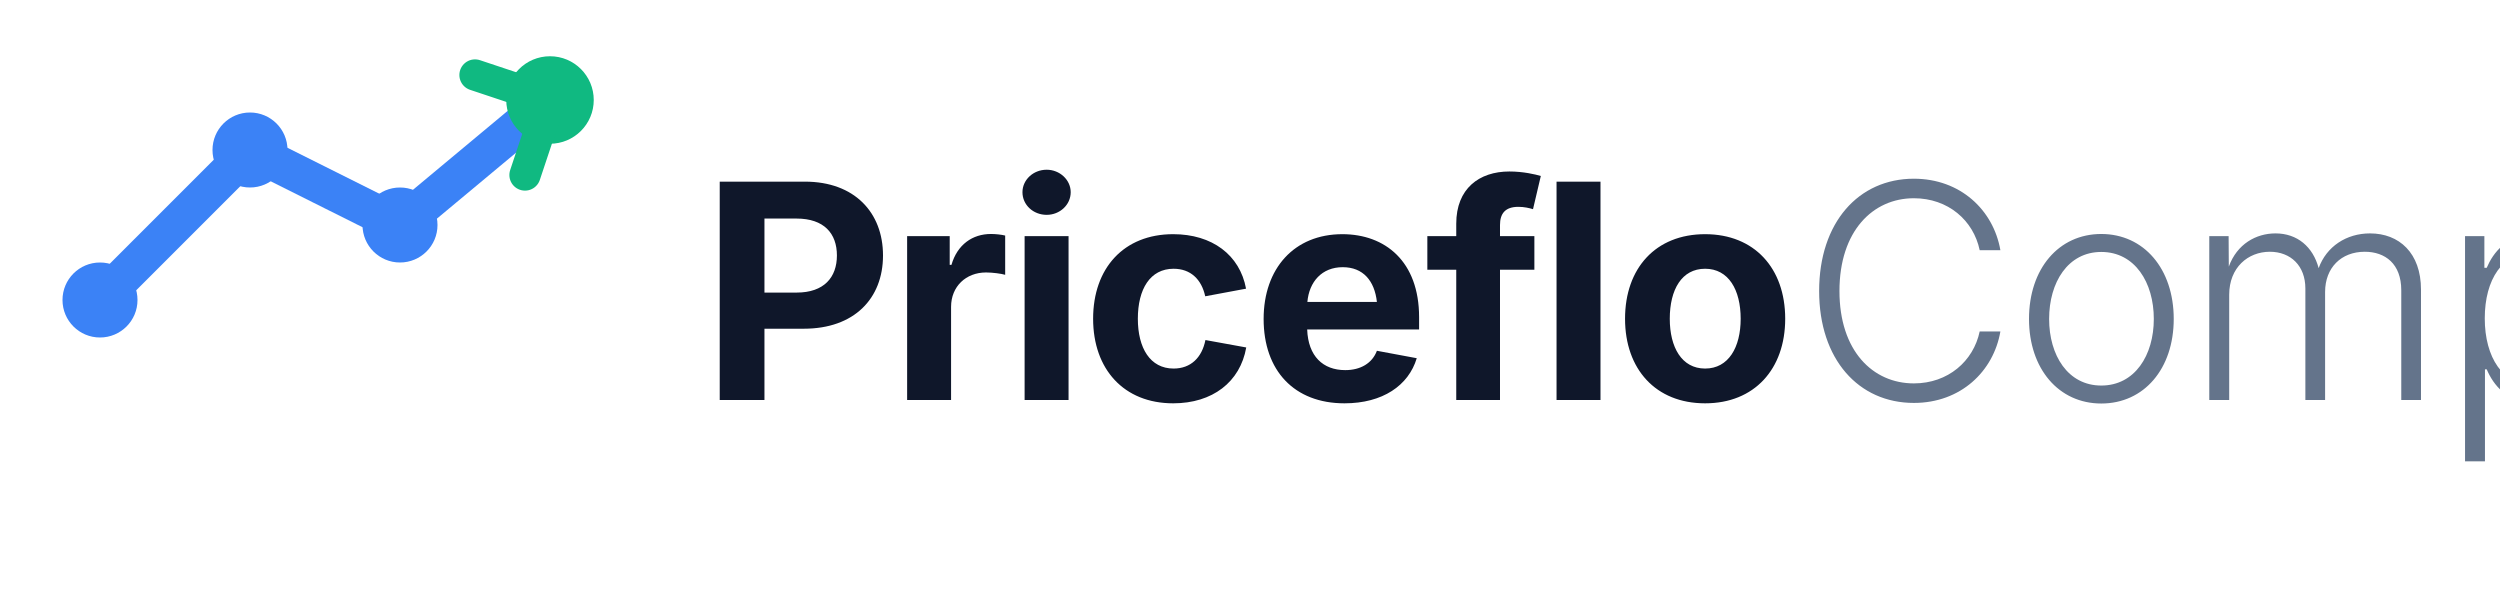
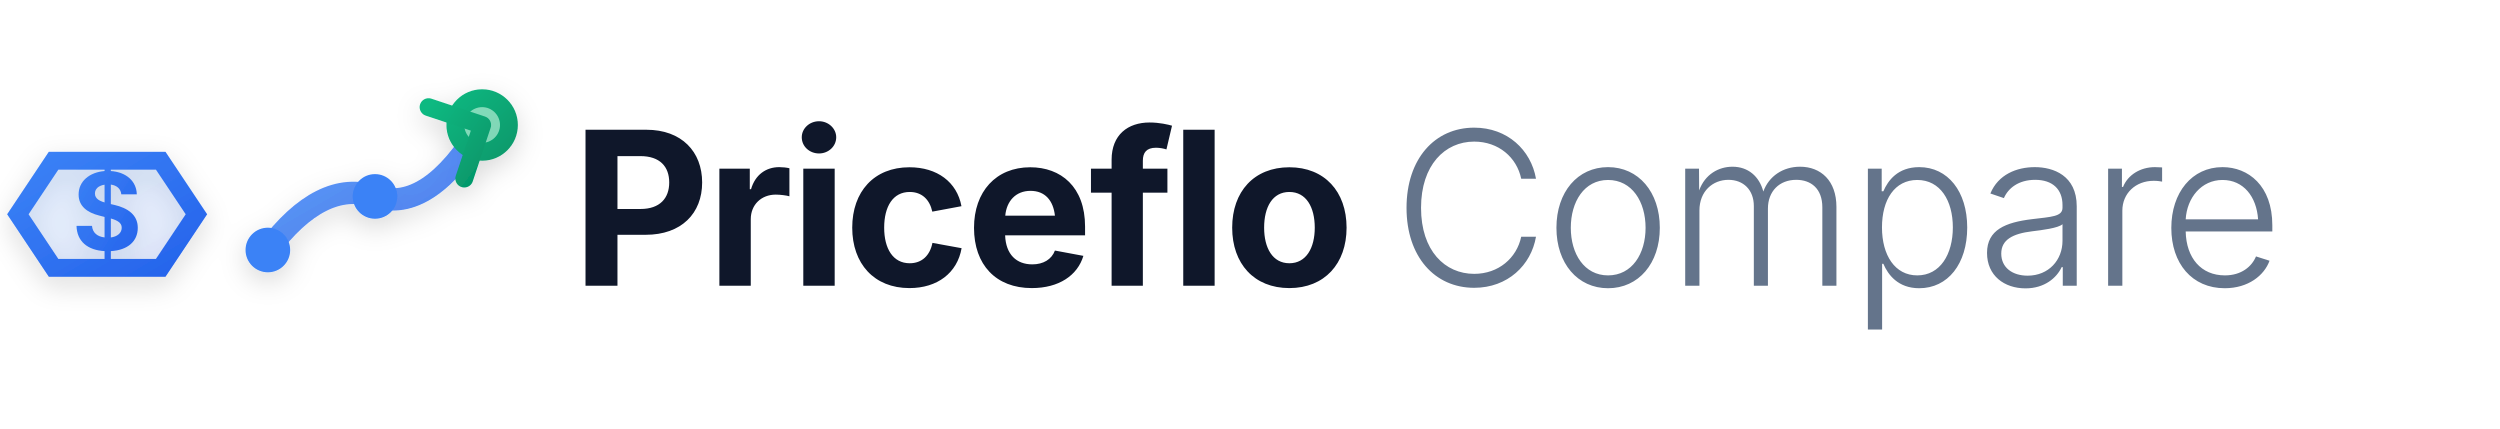
- <svg xmlns="http://www.w3.org/2000/svg" viewBox="0 0 200 48" fill="none">
-   <g id="icon">
-     <path d="M 8 24 L 20 12 L 32 18 L 44 8" stroke="#3b82f6" stroke-width="3" stroke-linecap="round" stroke-linejoin="round" fill="none" />
-     <circle cx="8" cy="24" r="3" fill="#3b82f6" />
-     <circle cx="20" cy="12" r="3" fill="#3b82f6" />
-     <circle cx="32" cy="18" r="3" fill="#3b82f6" />
-     <circle cx="44" cy="8" r="3.5" fill="#10b981" />
-     <path d="M 38 6 L 44 8 L 42 14" stroke="#10b981" stroke-width="2.5" stroke-linecap="round" stroke-linejoin="round" fill="none" />
+ <svg xmlns="http://www.w3.org/2000/svg" viewBox="0 0 280 48" fill="none">
+   <defs>
+     <linearGradient id="priceGradient" x1="0%" y1="0%" x2="100%" y2="100%">
+       <stop offset="0%" style="stop-color:#3b82f6;stop-opacity:1" />
+       <stop offset="100%" style="stop-color:#2563eb;stop-opacity:1" />
+     </linearGradient>
+     <linearGradient id="greenGradient" x1="0%" y1="0%" x2="100%" y2="100%">
+       <stop offset="0%" style="stop-color:#10b981;stop-opacity:1" />
+       <stop offset="100%" style="stop-color:#059669;stop-opacity:1" />
+     </linearGradient>
+     <filter id="softShadow" x="-50%" y="-50%" width="200%" height="200%">
+       <feGaussianBlur in="SourceAlpha" stdDeviation="1.5" />
+       <feOffset dx="0" dy="1" result="offsetblur" />
+       <feComponentTransfer>
+         <feFuncA type="linear" slope="0.15" />
+       </feComponentTransfer>
+       <feMerge>
+         <feMergeNode />
+         <feMergeNode in="SourceGraphic" />
+       </feMerge>
+     </filter>
+   </defs>
+   <g id="icon" filter="url(#softShadow)">
+     <path d="M 6 18 L 18 18 L 22 24 L 18 30 L 6 30 L 2 24 Z" fill="url(#priceGradient)" opacity="0.12" />
+     <path d="M 6 18 L 18 18 L 22 24 L 18 30 L 6 30 L 2 24 Z" stroke="url(#priceGradient)" stroke-width="2" fill="none" />
+     <text x="12" y="28" font-family="-apple-system, BlinkMacSystemFont, 'Segoe UI', sans-serif" font-size="12" font-weight="700" fill="url(#priceGradient)" text-anchor="middle">$</text>
+     <g transform="translate(28, 0)">
+       <path d="M 2 28 Q 8 20, 14 22 T 26 14" stroke="url(#priceGradient)" stroke-width="2.5" stroke-linecap="round" fill="none" opacity="0.8" />
+       <circle cx="2" cy="28" r="2.5" fill="#3b82f6" />
+       <circle cx="14" cy="22" r="2.5" fill="#3b82f6" />
+       <circle cx="26" cy="14" r="4" fill="url(#greenGradient)" />
+       <circle cx="26" cy="14" r="2" fill="#d1fae5" opacity="0.6" />
+       <path d="M 20 12 L 26 14 L 24 20" stroke="url(#greenGradient)" stroke-width="2" stroke-linecap="round" stroke-linejoin="round" fill="none" />
+     </g>
  </g>
-   <text x="56" y="32" font-family="-apple-system, BlinkMacSystemFont, 'Segoe UI', 'Inter', sans-serif" font-size="24" font-weight="700" fill="#0f172a" letter-spacing="-0.02em">Priceflo</text>
-   <text x="144" y="32" font-family="-apple-system, BlinkMacSystemFont, 'Segoe UI', 'Inter', sans-serif" font-size="24" font-weight="300" fill="#64748b" letter-spacing="-0.02em">Compare</text>
+   <g id="text">
+     <text x="64" y="32" font-family="-apple-system, BlinkMacSystemFont, 'Segoe UI', 'Inter', sans-serif" font-size="24" font-weight="700" fill="#0f172a" letter-spacing="-0.02em">Priceflo</text>
+     <text x="156" y="32" font-family="-apple-system, BlinkMacSystemFont, 'Segoe UI', 'Inter', sans-serif" font-size="24" font-weight="300" fill="#64748b" letter-spacing="-0.02em">Compare</text>
+   </g>
</svg>
